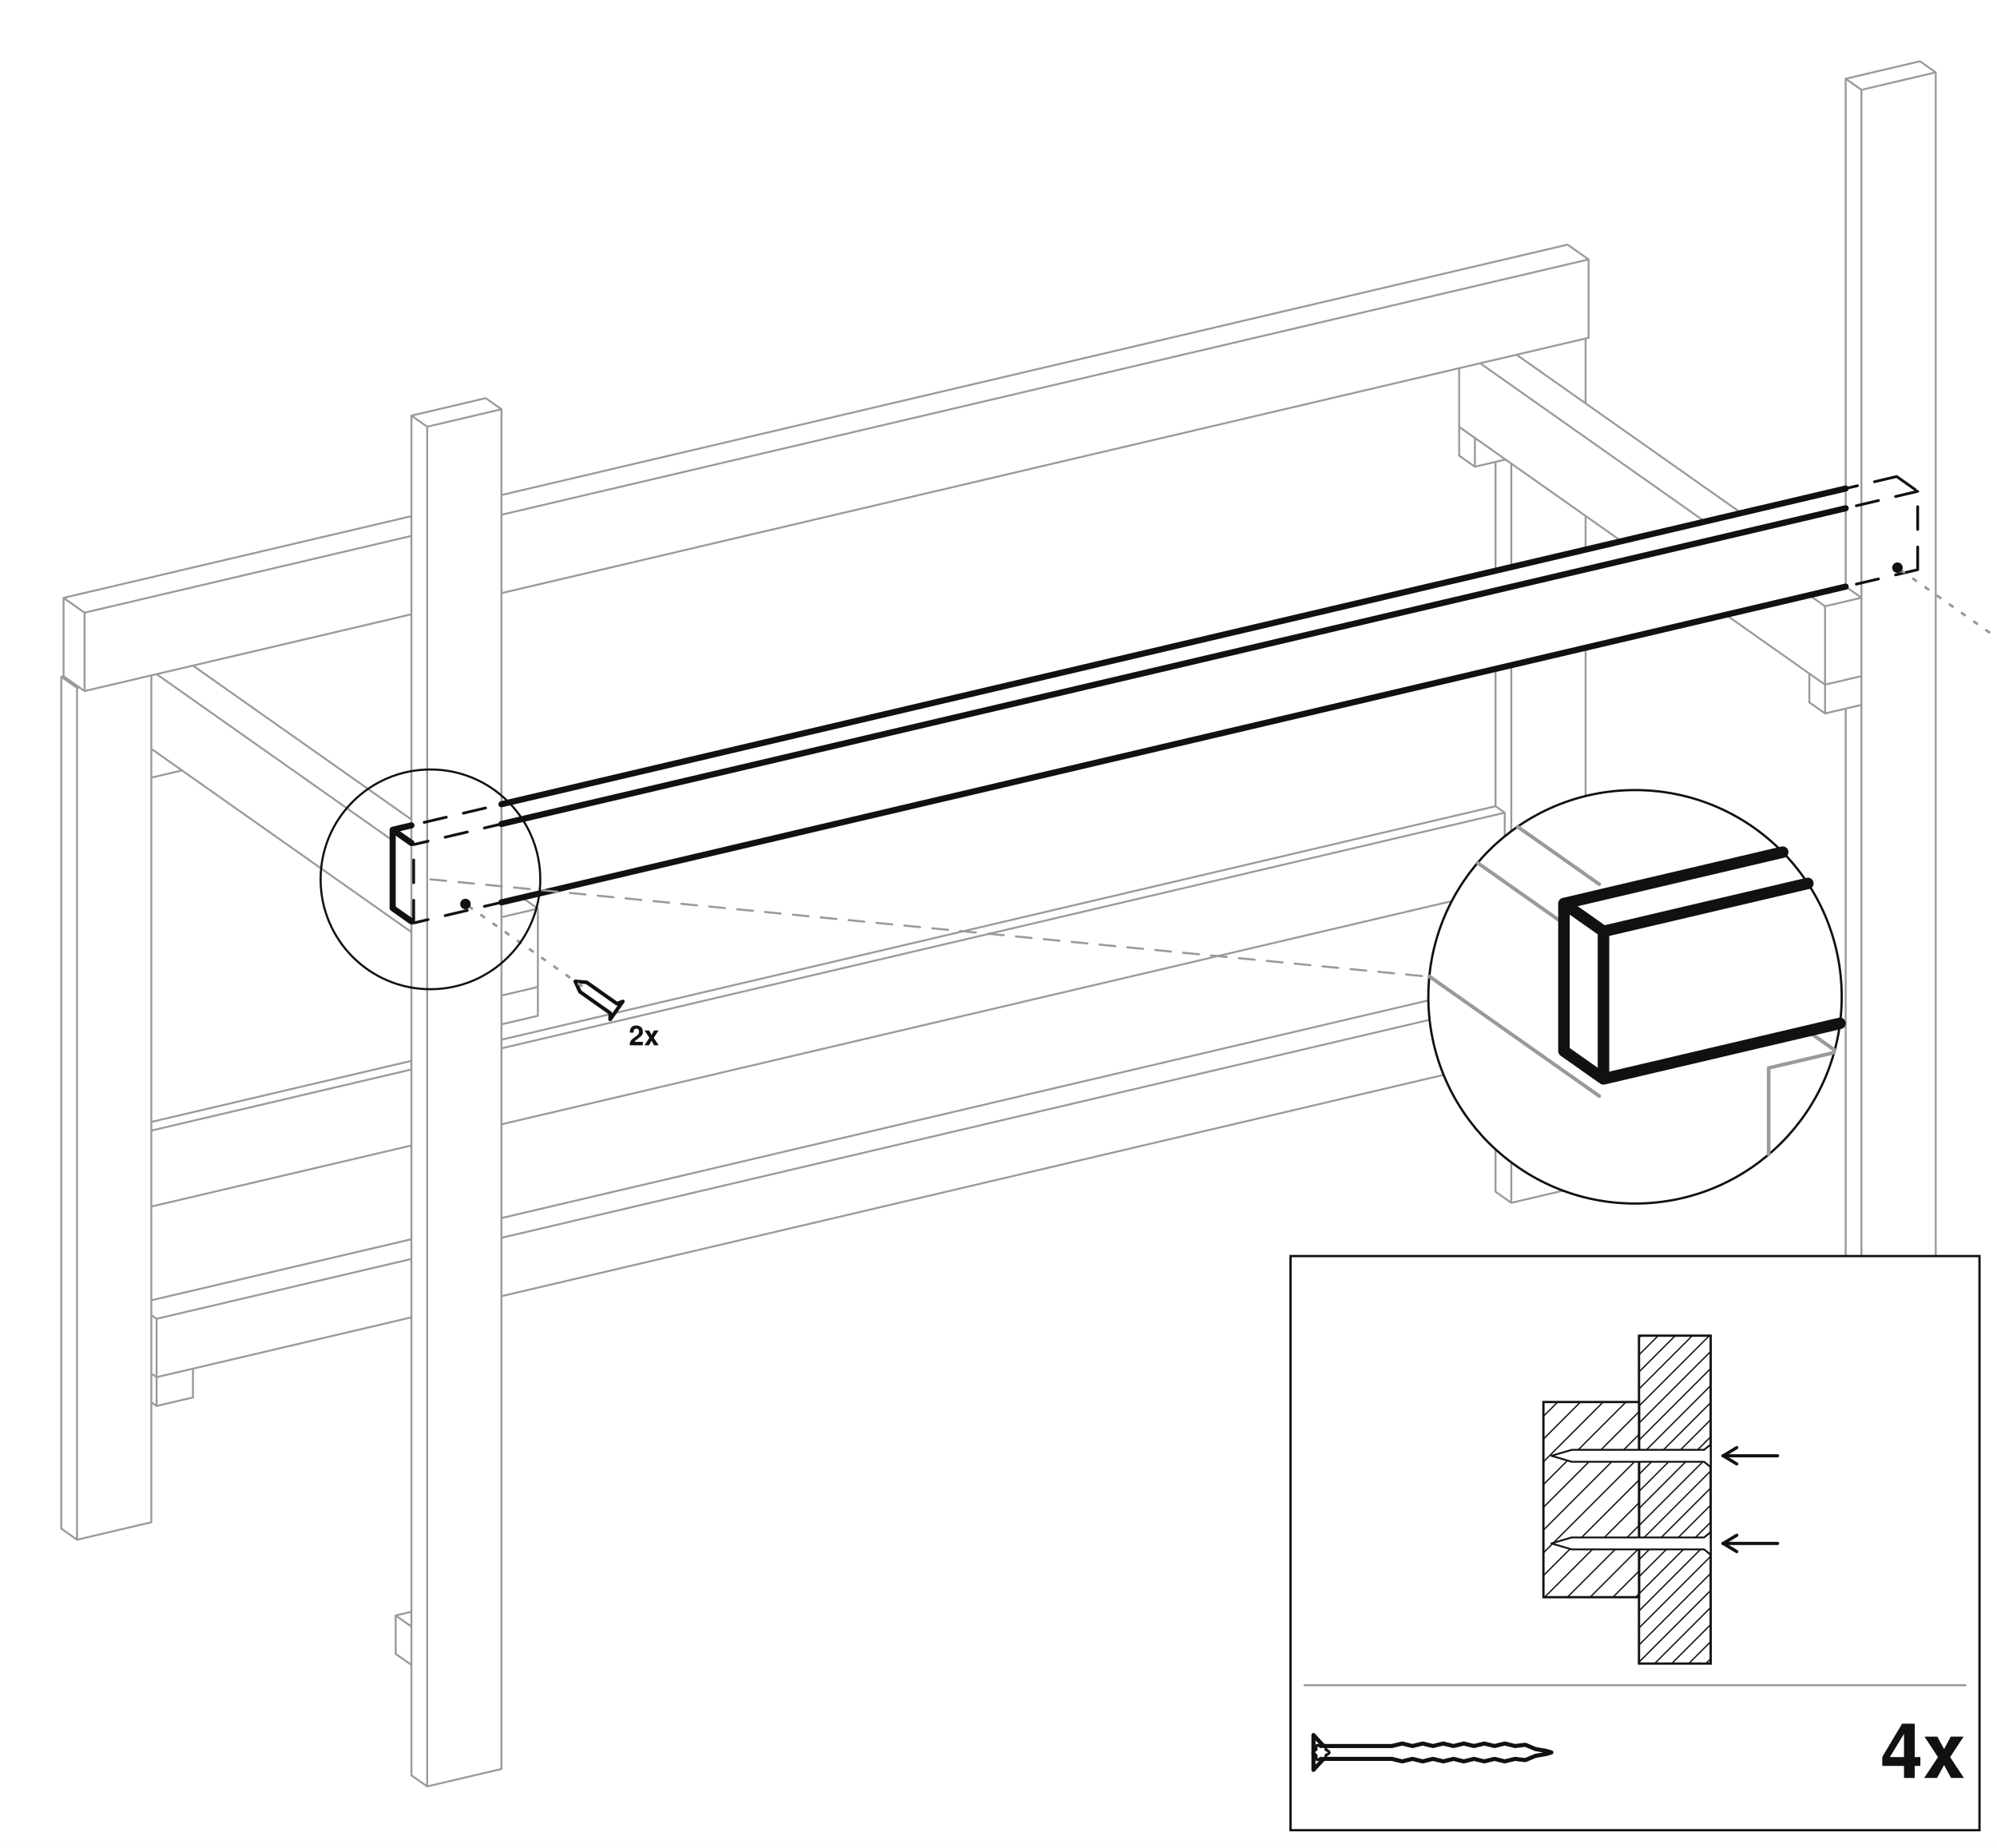
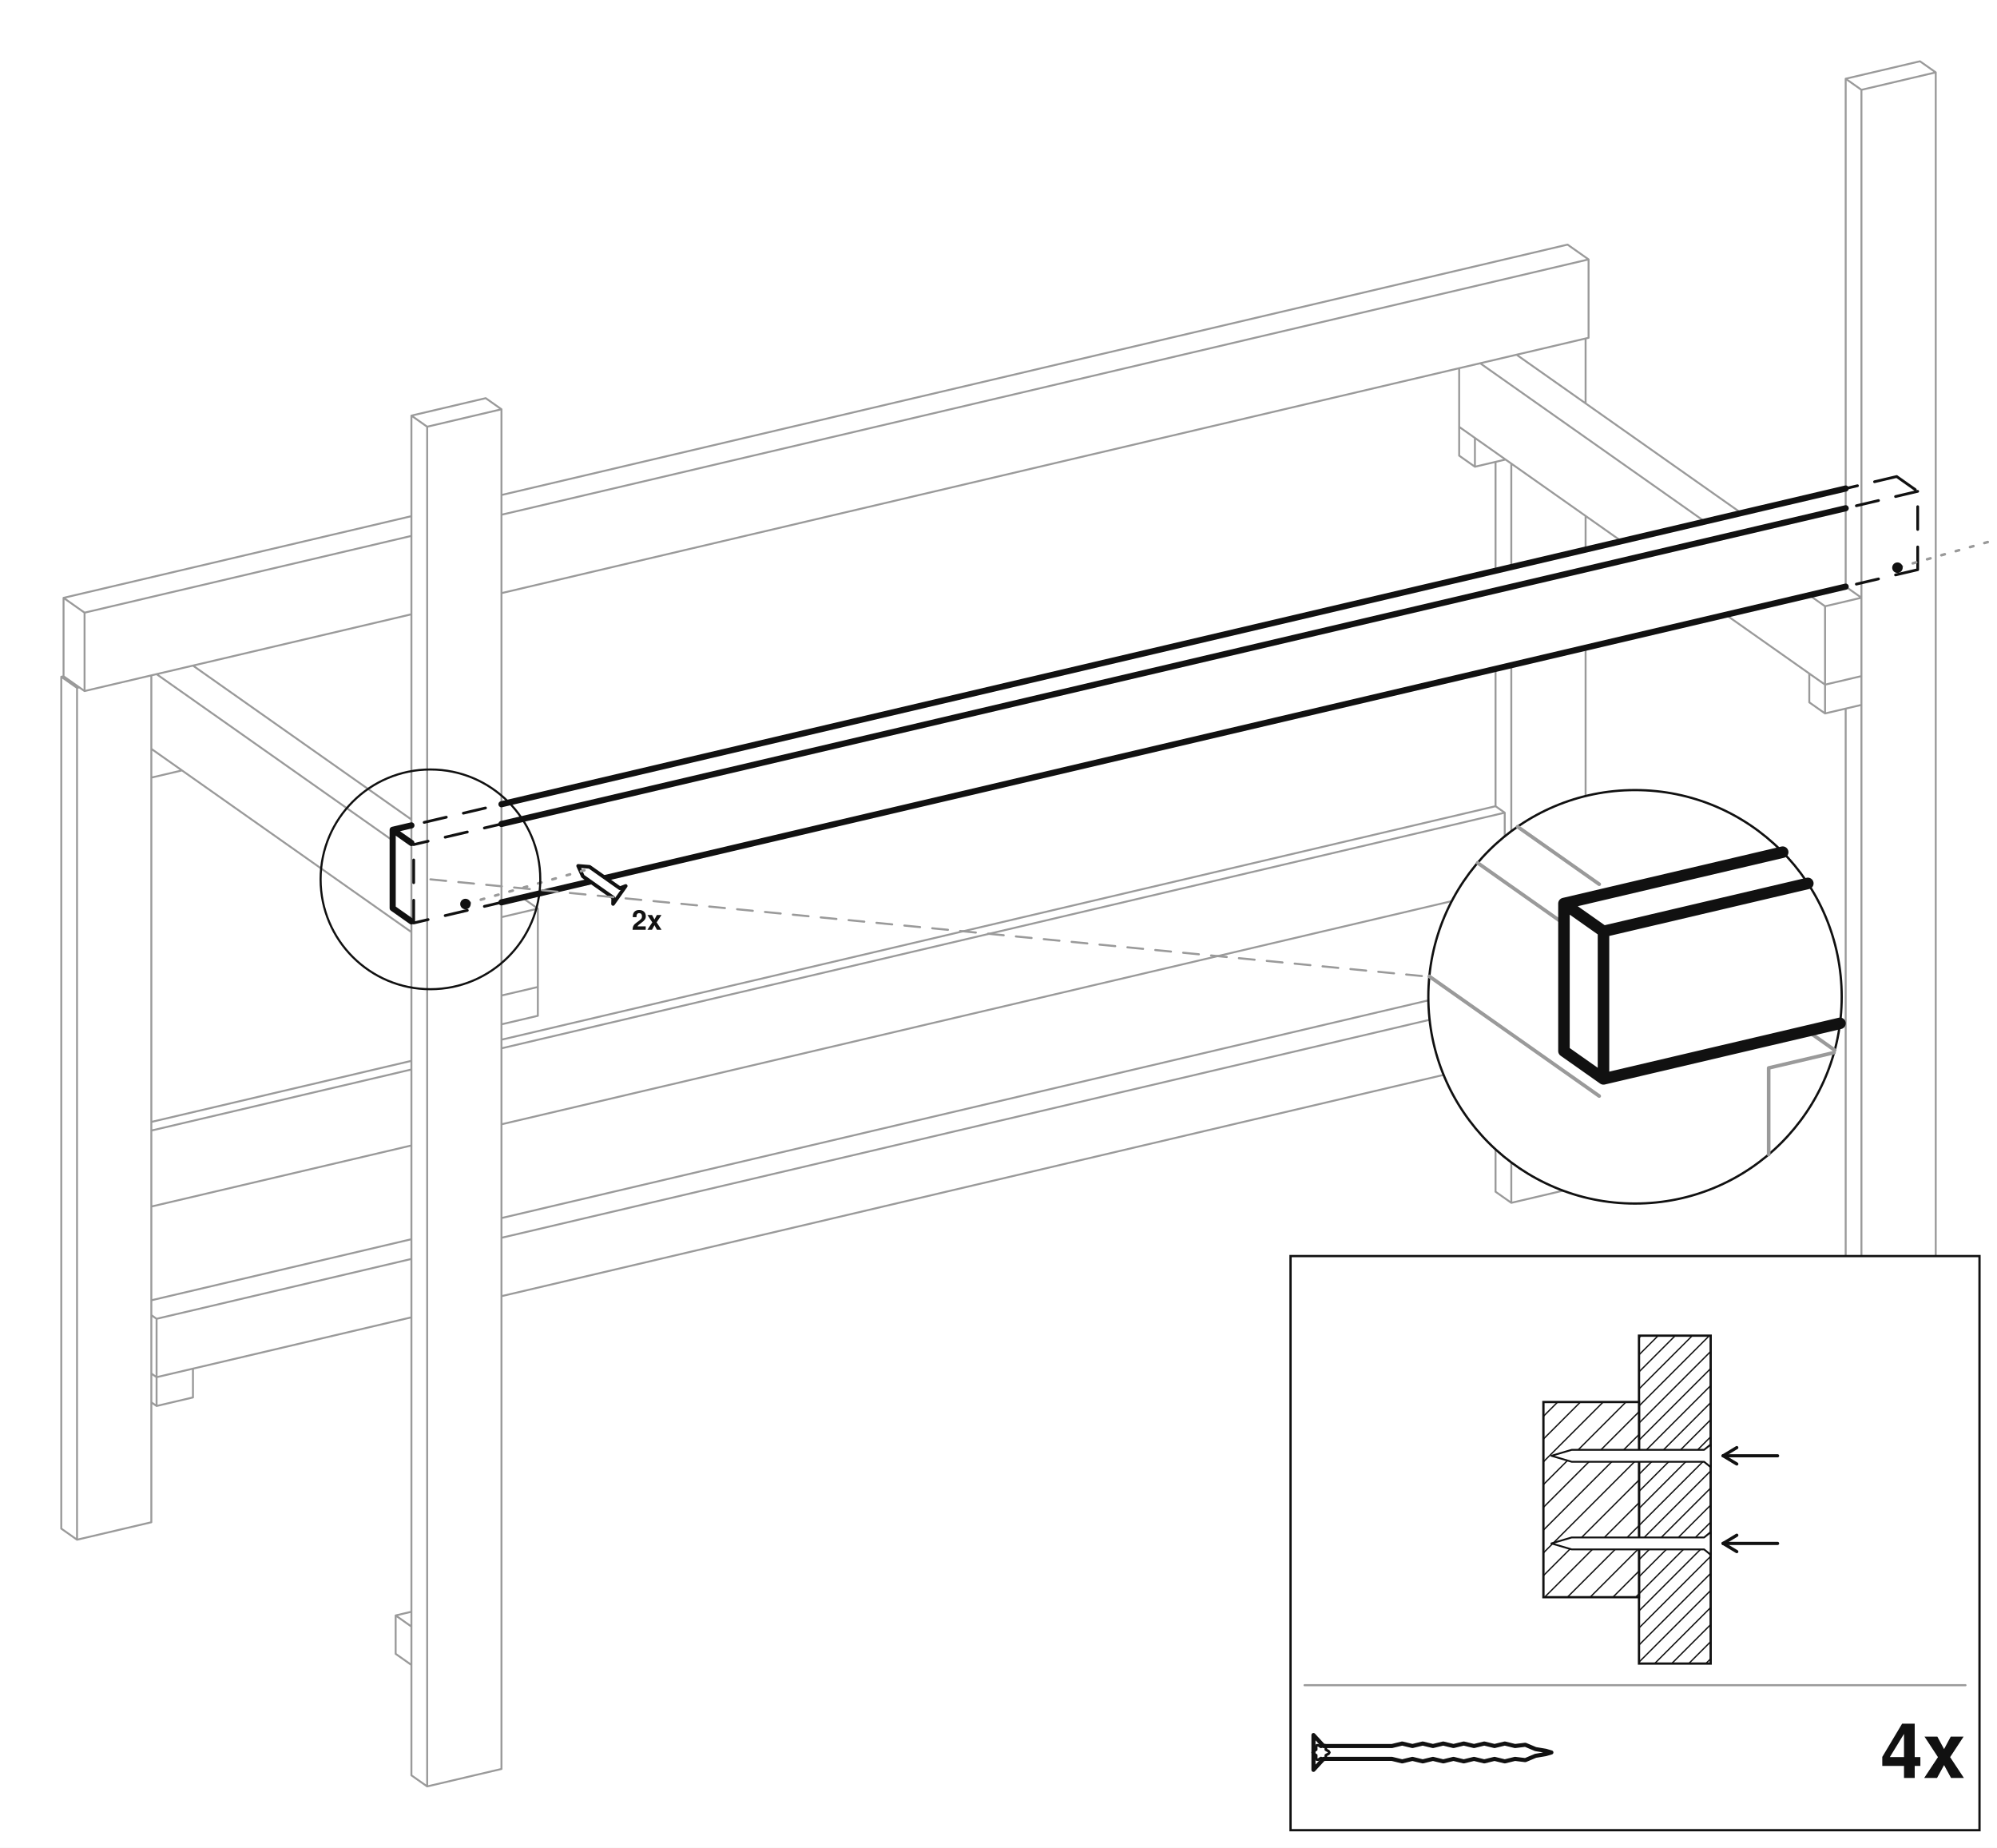
<svg xmlns="http://www.w3.org/2000/svg" viewBox="-1140.7 -914.31 2281.39 2110.41">
  <rect x="-1140.7" y="-914.31" width="2281.39" height="2110.41" fill="#ffffff" />
  <path d="M567.82,210.25 L591.82,227.15 M591.82,293.84 L591.82,227.15 M-967.82,587.77 L-961.82,592 M-961.82,658.69 L-961.82,592 M-967.82,654.46 L-961.82,658.69 M567.82,210.25 L-567.82,476.93 M-670.7,501.09 L-967.82,570.86 M591.82,293.84 L-567.82,566.16 M-670.7,590.32 L-961.82,658.69 M591.82,227.15 L-567.82,499.47 M-670.7,523.63 L-961.82,592 M591.82,326.73 L591.82,293.84 M526.26,319.58 L526.26,309.24 M550.26,336.49 L550.26,303.6 M526.26,319.58 L550.26,336.49 M591.82,326.73 L550.26,336.49 M591.82,293.84 L550.26,303.6 M-920.26,681.81 L-920.26,648.92 M-967.82,654.46 L-961.82,658.69 M-961.82,691.57 L-961.82,658.69 M-967.82,687.35 L-961.82,691.57 M-920.26,681.81 L-961.82,691.57 M-920.26,648.92 L-961.82,658.69 M670.7,439.6 L670.7,-174.5 M670.7,-286.57 L670.7,-325.03 M670.7,-453.6 L670.7,-527.69 M567.82,446.85 L567.82,332.37 M567.82,210.25 L567.82,103.17 M567.82,6.53 L567.82,-150.34 M567.82,-262.42 L567.82,-386.75 M585.82,459.53 L585.82,328.14 M585.82,222.93 L585.82,-154.57 M585.82,-266.64 L585.82,-384.82 M567.82,446.85 L585.82,459.53 M670.7,439.6 L585.82,459.53 M-967.82,824.38 L-967.82,-142.91 M-1070.7,831.63 L-1070.7,-141.3 M-1070.7,-141.3 L-1052.7,-128.62 M-1052.7,844.31 L-1052.7,-128.62 M-1070.7,831.63 L-1052.7,844.31 M-1068.1,-141.91 L-1070.7,-141.3 M-967.82,824.38 L-1052.7,844.31 M-1050.1,-129.23 L-1052.7,-128.62 M567.82,6.53 L578.32,13.92 M578.32,100.71 L578.32,13.92 M567.82,6.53 L-567.82,273.21 M-670.7,297.37 L-967.82,367.14 M578.32,100.71 L-567.82,369.86 M-670.7,394.02 L-967.82,463.79 M578.32,13.92 L-567.82,283.07 M-670.7,307.23 L-967.82,377 M650.1,-634.92 L674.1,-618.01 M674.1,-528.48 L674.1,-618.01 M-1068.1,-141.91 L-1068.1,-231.44 M-1068.1,-231.44 L-1044.1,-214.53 M-1044.1,-125 L-1044.1,-214.53 M-1068.1,-141.91 L-1044.1,-125 M650.1,-634.92 L-567.82,-348.92 M-670.7,-324.76 L-1068.1,-231.44 M674.1,-528.48 L-567.82,-236.84 M-670.7,-212.69 L-1044.1,-125 M674.1,-618.01 L-567.82,-326.37 M-670.7,-302.21 L-1044.1,-214.53 M-688.7,974.67 L-688.7,930.82 M-688.7,930.82 L-670.7,943.5 M-670.7,987.35 L-670.7,943.5 M-688.7,974.67 L-670.7,987.35 M-670.7,926.6 L-688.7,930.82 M1052.7,-844.31 L1070.7,-831.63 M1070.7,721.4 L1070.7,-831.63 M967.82,728.65 L967.82,-104.95 M967.82,-244.28 L967.82,-824.38 M967.82,-824.38 L985.82,-811.7 M985.82,741.33 L985.82,-811.7 M967.82,728.65 L985.82,741.33 M1052.7,-844.31 L967.82,-824.38 M1070.7,721.4 L985.82,741.33 M1070.7,-831.63 L985.82,-811.7 M-585.82,-459.53 L-567.82,-446.85 M-567.82,1106.17 L-567.82,-446.85 M-670.7,1113.42 L-670.7,-439.6 M-670.7,-439.6 L-652.7,-426.92 M-652.7,1126.1 L-652.7,-426.92 M-670.7,1113.42 L-652.7,1126.1 M-585.82,-459.53 L-670.7,-439.6 M-567.82,1106.17 L-652.7,1126.1 M-567.82,-446.85 L-652.7,-426.92 M526.26,-393.89 L526.26,-426.78 M526.26,-426.78 L544.26,-414.1 M544.26,-381.21 L544.26,-414.1 M526.26,-393.89 L544.26,-381.21 M579.27,-389.44 L544.26,-381.21 M985.82,-109.18 L985.82,-142.07 M926.26,-112.1 L926.26,-144.99 M926.26,-144.99 L944.26,-132.31 M944.26,-99.42 L944.26,-132.31 M926.26,-112.1 L944.26,-99.42 M985.82,-109.18 L944.26,-99.42 M985.82,-142.07 L944.26,-132.31 M-967.82,-26.13 L-967.82,-59.02 M-932.81,-34.36 L-967.82,-26.13 M-526.26,245.9 L-526.26,213.01 M-567.82,255.66 L-567.82,222.77 M-526.26,245.9 L-567.82,255.66 M-526.26,213.01 L-567.82,222.77 M591.82,-509.16 L848.51,-328.33 M967.82,-244.28 L985.82,-231.6 M985.82,-142.07 L985.82,-231.6 M526.26,-426.78 L526.26,-493.77 M550.26,-499.4 L806.94,-318.57 M926.26,-234.51 L944.26,-221.83 M944.26,-132.31 L944.26,-221.83 M526.26,-426.78 L711.63,-296.19 M830.94,-212.13 L944.26,-132.31 M985.82,-142.07 L944.26,-132.31 M985.82,-231.6 L944.26,-221.83 M-920.26,-154.08 L-670.7,21.73 M-544.26,110.8 L-526.26,123.49 M-526.26,213.01 L-526.26,123.49 M-961.82,-144.32 L-692.1,45.7 M-567.82,222.77 L-567.82,133.25 M-967.82,-59.02 L-670.7,150.3 M-526.26,213.01 L-567.82,222.77 M-526.26,123.49 L-567.82,133.25" fill="none" stroke="#9a9a9a" stroke-width="2.2" stroke-linecap="round" stroke-linejoin="round" />
  <path d="M1026.1,-370.03 L1050.1,-353.12 M1050.1,-263.6 L1050.1,-353.12 M-692.1,122.98 L-692.1,33.45 M-692.1,33.45 L-668.1,50.36 M-668.1,139.89 L-668.1,50.36 M-692.1,122.98 L-668.1,139.89 M1026.1,-370.03 L-692.1,33.45 M1050.1,-263.6 L-668.1,139.89 M1050.1,-353.12 L-668.1,50.36" fill="none" stroke="#111111" stroke-width="3.15" stroke-linecap="round" stroke-linejoin="round" stroke-dasharray="26 20" />
  <path d="M-692.1,122.98 L-692.1,33.45 M-692.1,33.45 L-670.7,48.53 M-692.1,122.98 L-670.7,138.06 M967.82,-356.35 L-567.82,4.27 M-670.7,28.43 L-692.1,33.45 M967.82,-244.28 L-567.82,116.34 M967.82,-333.8 L-567.82,26.81" fill="none" stroke="#111111" stroke-width="7" stroke-linecap="round" stroke-linejoin="round" />
  <rect x="333.62" y="520.34" width="787.08" height="655.76" rx="0" fill="#ffffff" stroke="#111111" stroke-width="2.6" />
  <rect x="731.7" y="611.25" width="81.89" height="374.52" rx="0" fill="#ffffff" stroke="#111111" stroke-width="2.6" />
  <path d="M731.7,613.66 L734.12,611.25 M731.7,633.16 L753.62,611.25 M731.7,652.66 L773.12,611.25 M731.7,672.16 L792.62,611.25 M731.7,691.66 L812.11,611.25 M731.7,711.15 L813.6,629.26 M731.7,730.65 L813.6,648.76 M731.7,750.15 L813.6,668.26 M731.7,769.65 L813.6,687.76 M731.7,789.15 L813.6,707.25 M731.7,808.65 L813.6,726.75 M731.7,828.14 L813.6,746.25 M731.7,847.64 L813.6,765.75 M731.7,867.14 L813.6,785.25 M731.7,886.64 L813.6,804.75 M731.7,906.14 L813.6,824.24 M731.7,925.63 L813.6,843.74 M731.7,945.13 L813.6,863.24 M731.7,964.63 L813.6,882.74 M731.7,984.13 L813.6,902.24 M749.56,985.77 L813.6,921.73 M769.06,985.77 L813.6,941.23 M788.56,985.77 L813.6,960.73 M808.06,985.77 L813.6,980.23" fill="none" stroke="#111111" stroke-width="1.5" />
  <rect x="622.52" y="687.04" width="109.19" height="222.93" rx="0" fill="#ffffff" stroke="#111111" stroke-width="2.6" />
  <path d="M622.52,703.36 L638.83,687.04 M622.52,729.35 L664.82,687.04 M622.52,755.35 L690.82,687.04 M622.52,781.35 L716.82,687.04 M622.52,807.35 L731.7,698.16 M622.52,833.34 L731.7,724.15 M622.52,859.34 L731.7,750.15 M622.52,885.34 L731.7,776.15 M623.88,909.97 L731.7,802.15 M649.88,909.97 L731.7,828.14 M675.87,909.97 L731.7,854.14 M701.87,909.97 L731.7,880.14 M727.87,909.97 L731.7,906.14" fill="none" stroke="#111111" stroke-width="1.5" />
  <path d="M813.6,861.52 L806.09,855.38 L654.82,855.38 L631.61,848.55 L654.82,841.73 L806.09,841.73 L813.6,835.59 Z" fill="#ffffff" stroke="#111111" stroke-width="2.08" stroke-linejoin="round" />
  <path d="M890.03,848.55 L827.86,848.55" fill="none" stroke="#111111" stroke-width="3.64" stroke-linecap="round" />
  <path d="M827.86,848.55 L843.41,857.91" fill="none" stroke="#111111" stroke-width="3.64" stroke-linecap="round" />
  <path d="M827.86,848.55 L843.41,839.2" fill="none" stroke="#111111" stroke-width="3.64" stroke-linecap="round" />
  <path d="M813.6,761.43 L806.09,755.29 L654.82,755.29 L631.61,748.46 L654.82,741.64 L806.09,741.64 L813.6,735.5 Z" fill="#ffffff" stroke="#111111" stroke-width="2.08" stroke-linejoin="round" />
  <path d="M890.03,748.46 L827.86,748.46" fill="none" stroke="#111111" stroke-width="3.64" stroke-linecap="round" />
  <path d="M827.86,748.46 L843.41,757.82" fill="none" stroke="#111111" stroke-width="3.64" stroke-linecap="round" />
  <path d="M827.86,748.46 L843.41,739.1" fill="none" stroke="#111111" stroke-width="3.64" stroke-linecap="round" />
  <path d="M349.62,1010.49 L1104.7,1010.49" fill="none" stroke="#9a9a9a" stroke-width="2.4" stroke-linecap="round" />
  <svg x="349.62" y="1036.33" width="292.19" height="101.93" viewBox="0 0 344 120" preserveAspectRatio="xMidYMid meet">
    <g fill="none" stroke="#111" stroke-width="5.5" stroke-linecap="round" stroke-linejoin="round">
      <g transform="scale(4) translate(3 15)" stroke-width="1.38">
        <path d="M 0 -5.85 L 3.39 -2.16 L 26.38 -2.16 L 26.38 -2.16 L 29.83 -3 L 33.28 -2.16 L 36.73 -3 L 40.18 -2.16 L 43.63 -3 L 47.08 -2.16 L 50.53 -3 L 53.98 -2.16 L 57.43 -3 L 60.88 -2.16 L 64.33 -3 L 67.78 -2.16 L 71.23 -2.58 L 74.68 -1.13 L 78.13 -0.55 L 80 0 L 80 0 L 80 0 L 78.13 0.55 L 74.68 1.13 L 71.23 2.58 L 67.78 2.16 L 64.33 3 L 60.88 2.16 L 57.43 3 L 53.98 2.16 L 50.53 3 L 47.08 2.16 L 43.63 3 L 40.18 2.16 L 36.73 3 L 33.28 2.16 L 29.83 3 L 26.38 2.16 L 26.38 2.16 L 3.39 2.16 L 0 5.85 Z" />
        <path d="M 5.35 0 L 5.07 0.45 L 4.52 0.72 L 4.16 0.94 L 4.15 1.35 L 4.19 1.97 L 3.94 2.43 L 3.42 2.42 L 2.91 2.07 L 2.54 1.87 L 2.17 2.07 L 1.66 2.42 L 1.14 2.43 L 0.89 1.97 L 0.93 1.35 L 0.92 0.94 L 0.56 0.72 L 0.01 0.45 L -0.27 0 L 0.01 -0.45 L 0.56 -0.72 L 0.92 -0.94 L 0.93 -1.35 L 0.89 -1.97 L 1.14 -2.43 L 1.66 -2.42 L 2.17 -2.07 L 2.54 -1.87 L 2.91 -2.07 L 3.42 -2.42 L 3.94 -2.43 L 4.19 -1.97 L 4.15 -1.35 L 4.16 -0.94 L 4.52 -0.72 L 5.07 -0.45 Z" stroke-width="0.88" />
      </g>
    </g>
  </svg>
  <text x="1104.7" y="1116.42" font-family="Helvetica, Arial, sans-serif" font-size="87.37" font-weight="bold" text-anchor="end" fill="#111111">4x</text>
-   <path d="M1192.27,-134.13 L1192.45,-141.26 L1157.77,-165.69 L1152.4,-177.55 L1165.37,-176.48 L1200.05,-152.05 L1206.71,-154.63 Z" fill="#ffffff" stroke="#111111" stroke-width="4.2" stroke-linejoin="round" />
-   <path d="M1159.49,-172.56 L1026.96,-265.92" fill="none" stroke="#9a9a9a" stroke-width="3" stroke-linecap="round" stroke-dasharray="4 13" />
+   <path d="M1195.59,-266.02 L1195.77,-273.16 L1161.1,-297.59 L1155.72,-309.45 L1168.7,-308.38 L1203.38,-283.95 L1210.03,-286.53 Z" fill="#ffffff" stroke="#111111" stroke-width="4.2" stroke-linejoin="round" />
+   <path d="M1162.81,-304.46 L1026.96,-265.92" fill="none" stroke="#9a9a9a" stroke-width="3" stroke-linecap="round" stroke-dasharray="4 13" />
  <circle cx="1026.96" cy="-265.92" r="6" fill="#111111" />
-   <text x="1213.58" y="-104.58" font-family="Helvetica, Arial, sans-serif" font-size="31.25" font-weight="bold" text-anchor="start" fill="#111111">2x</text>
-   <path d="M-443.66,250.04 L-443.47,242.9 L-478.15,218.47 L-483.52,206.61 L-470.55,207.68 L-435.87,232.11 L-429.21,229.53 Z" fill="#ffffff" stroke="#111111" stroke-width="4.2" stroke-linejoin="round" />
-   <path d="M-476.43,211.61 L-608.96,118.24" fill="none" stroke="#9a9a9a" stroke-width="3" stroke-linecap="round" stroke-dasharray="4 13" />
+   <text x="1216.91" y="-236.47" font-family="Helvetica, Arial, sans-serif" font-size="31.25" font-weight="bold" text-anchor="start" fill="#111111">2x</text>
+   <path d="M-440.33,118.14 L-440.15,111 L-474.83,86.57 L-480.2,74.71 L-467.22,75.78 L-432.55,100.21 L-425.89,97.64 Z" fill="#ffffff" stroke="#111111" stroke-width="4.2" stroke-linejoin="round" />
+   <path d="M-473.11,79.71 L-608.96,118.24" fill="none" stroke="#9a9a9a" stroke-width="3" stroke-linecap="round" stroke-dasharray="4 13" />
  <circle cx="-608.96" cy="118.24" r="6" fill="#111111" />
-   <text x="-422.34" y="279.59" font-family="Helvetica, Arial, sans-serif" font-size="31.25" font-weight="bold" text-anchor="start" fill="#111111">2x</text>
+   <text x="-419.02" y="147.69" font-family="Helvetica, Arial, sans-serif" font-size="31.25" font-weight="bold" text-anchor="start" fill="#111111">2x</text>
  <circle cx="-648.96" cy="90.06" r="125.48" fill="none" stroke="#111111" stroke-width="2.4" />
  <path d="M-648.96,90.06 L727.16,224.22" fill="none" stroke="#9a9a9a" stroke-width="2.4" stroke-linecap="round" stroke-dasharray="18 14" />
  <circle cx="727.16" cy="224.22" r="236.12" fill="#ffffff" stroke="#111111" stroke-width="2.6" />
  <path d="M592.98,29.92 L686.26,95.63 M924.19,263.25 L955.28,285.16 M547.31,71.22 L645.98,140.74 M879.84,404.34 L879.84,305.49 M492.19,200.87 L686.26,337.58 M954.52,287.95 L879.84,305.49" fill="none" stroke="#9a9a9a" stroke-width="4.14" stroke-linecap="round" stroke-linejoin="round" />
  <path d="M645.98,286.16 L645.98,117.69 M645.98,117.69 L691.14,149.51 M691.14,317.98 L691.14,149.51 M645.98,286.16 L691.14,317.98 M895.86,59.01 L645.98,117.69 M961.33,254.53 L691.14,317.98 M924.58,94.69 L691.14,149.51" fill="none" stroke="#111111" stroke-width="13.17" stroke-linecap="round" stroke-linejoin="round" />
</svg>
